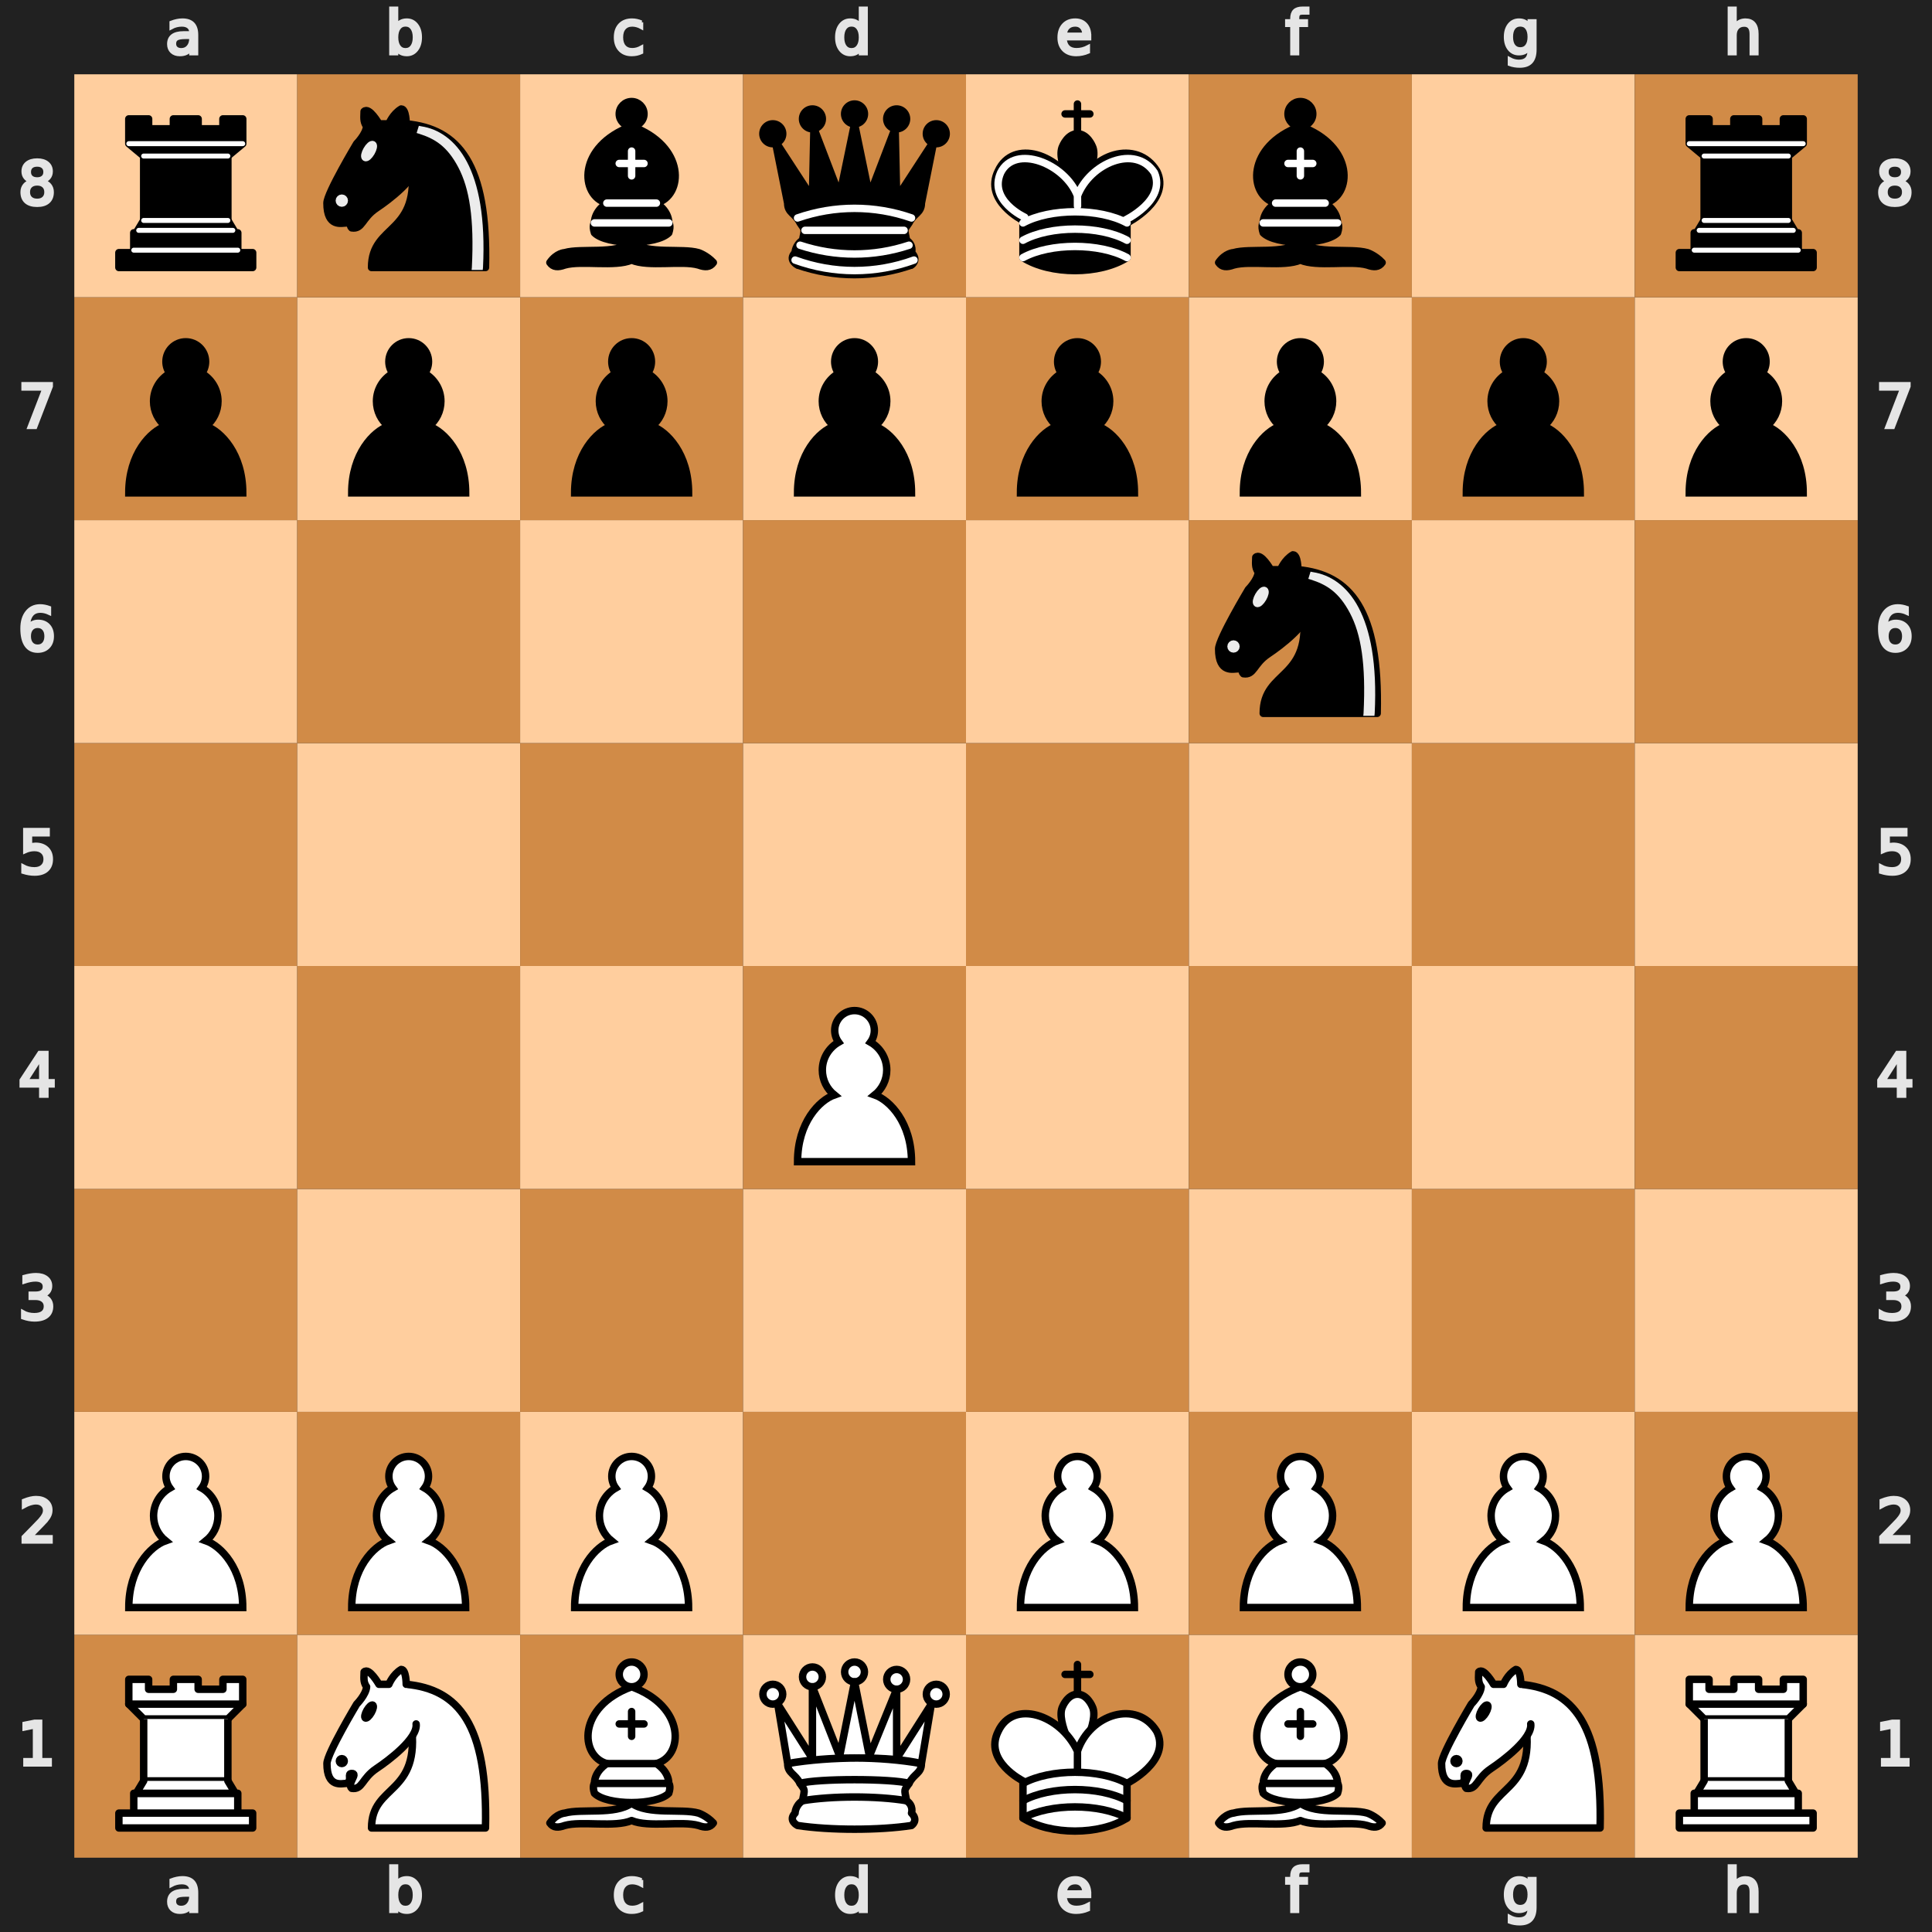
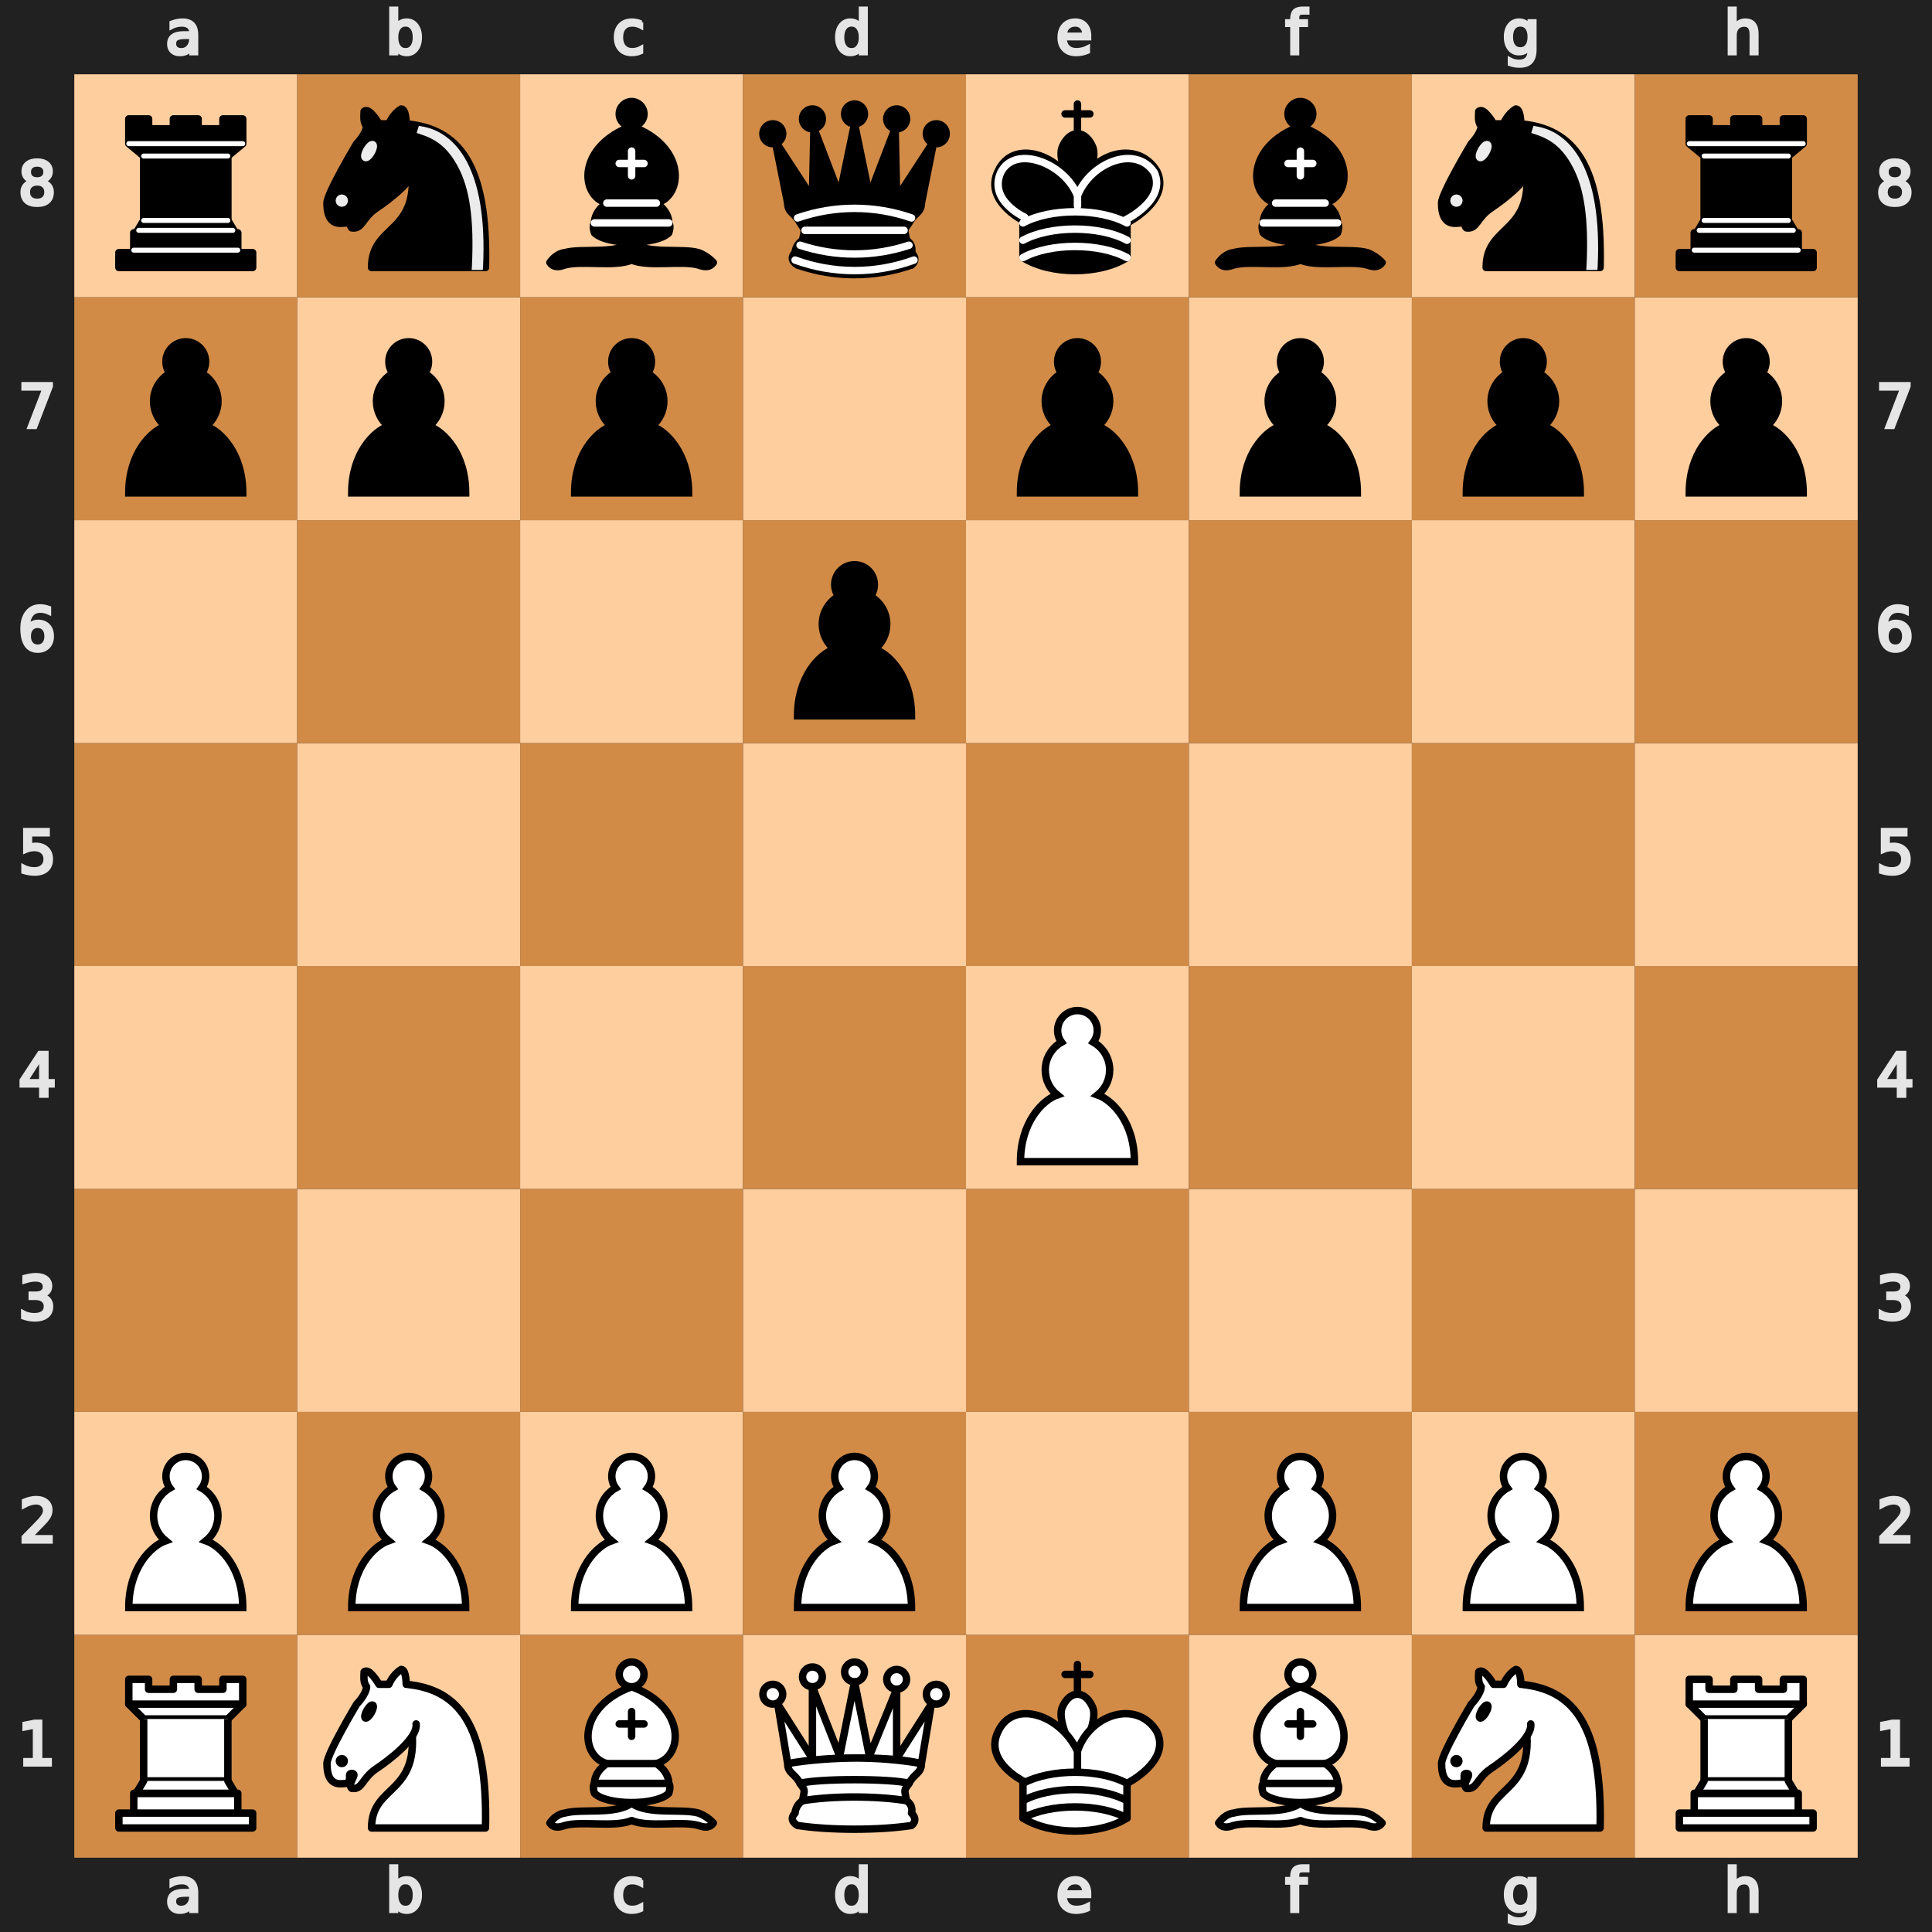
<svg xmlns="http://www.w3.org/2000/svg" xmlns:xlink="http://www.w3.org/1999/xlink" version="1.2" baseProfile="tiny" viewBox="0 0 390 390">
  <defs>
    <g id="white-pawn" class="white pawn">
      <path d="M22.5 9c-2.21 0-4 1.79-4 4 0 .89.29 1.71.78 2.38C17.33 16.5 16 18.59 16 21c0 2.03.94 3.84 2.41 5.03-3 1.06-7.41 5.55-7.41 13.47h23c0-7.92-4.41-12.41-7.41-13.47 1.47-1.19 2.41-3 2.41-5.03 0-2.41-1.33-4.5-3.28-5.62.49-.67.78-1.49.78-2.38 0-2.21-1.79-4-4-4z" fill="#fff" stroke="#000" stroke-width="1.5" stroke-linecap="round" />
    </g>
    <g id="white-knight" class="white knight" fill="none" fill-rule="evenodd" stroke="#000" stroke-width="1.5" stroke-linecap="round" stroke-linejoin="round">
      <path d="M 22,10 C 32.5,11 38.5,18 38,39 L 15,39 C 15,30 25,32.5 23,18" style="fill:#ffffff; stroke:#000000;" />
      <path d="M 24,18 C 24.38,20.91 18.45,25.37 16,27 C 13,29 13.18,31.34 11,31 C 9.958,30.06 12.41,27.96 11,28 C 10,28 11.19,29.23 10,30 C 9,30 5.997,31 6,26 C 6,24 12,14 12,14 C 12,14 13.89,12.1 14,10.5 C 13.27,9.506 13.5,8.5 13.5,7.5 C 14.5,6.5 16.5,10 16.5,10 L 18.5,10 C 18.5,10 19.28,8.008 21,7 C 22,7 22,10 22,10" style="fill:#ffffff; stroke:#000000;" />
      <path d="M 9.5 25.5 A 0.5 0.5 0 1 1 8.5,25.5 A 0.5 0.5 0 1 1 9.5 25.5 z" style="fill:#000000; stroke:#000000;" />
      <path d="M 15 15.5 A 0.5 1.5 0 1 1 14,15.5 A 0.5 1.5 0 1 1 15 15.5 z" transform="matrix(0.866,0.5,-0.5,0.866,9.693,-5.173)" style="fill:#000000; stroke:#000000;" />
    </g>
    <g id="white-bishop" class="white bishop" fill="none" fill-rule="evenodd" stroke="#000" stroke-width="1.5" stroke-linecap="round" stroke-linejoin="round">
      <g fill="#fff" stroke-linecap="butt">
        <path d="M9 36c3.39-.97 10.11.43 13.5-2 3.39 2.43 10.11 1.03 13.5 2 0 0 1.65.54 3 2-.68.97-1.65.99-3 .5-3.39-.97-10.11.46-13.5-1-3.39 1.46-10.11.03-13.5 1-1.354.49-2.323.47-3-.5 1.354-1.94 3-2 3-2zM15 32c2.5 2.5 12.5 2.5 15 0 .5-1.5 0-2 0-2 0-2.5-2.5-4-2.5-4 5.5-1.5 6-11.5-5-15.5-11 4-10.5 14-5 15.5 0 0-2.5 1.5-2.5 4 0 0-.5.5 0 2zM25 8a2.5 2.5 0 1 1-5 0 2.5 2.5 0 1 1 5 0z" />
      </g>
      <path d="M17.5 26h10M15 30h15m-7.5-14.5v5M20 18h5" stroke-linejoin="miter" />
    </g>
    <g id="white-rook" class="white rook" fill="#fff" fill-rule="evenodd" stroke="#000" stroke-width="1.5" stroke-linecap="round" stroke-linejoin="round">
      <path d="M9 39h27v-3H9v3zM12 36v-4h21v4H12zM11 14V9h4v2h5V9h5v2h5V9h4v5" stroke-linecap="butt" />
      <path d="M34 14l-3 3H14l-3-3" />
      <path d="M31 17v12.5H14V17" stroke-linecap="butt" stroke-linejoin="miter" />
      <path d="M31 29.5l1.5 2.5h-20l1.5-2.5" />
      <path d="M11 14h23" fill="none" stroke-linejoin="miter" />
    </g>
    <g id="white-queen" class="white queen" fill="#fff" fill-rule="evenodd" stroke="#000" stroke-width="1.5" stroke-linecap="round" stroke-linejoin="round">
      <path d="M8 12a2 2 0 1 1-4 0 2 2 0 1 1 4 0zM24.5 7.5a2 2 0 1 1-4 0 2 2 0 1 1 4 0zM41 12a2 2 0 1 1-4 0 2 2 0 1 1 4 0zM16 8.5a2 2 0 1 1-4 0 2 2 0 1 1 4 0zM33 9a2 2 0 1 1-4 0 2 2 0 1 1 4 0z" />
      <path d="M9 26c8.5-1.5 21-1.5 27 0l2-12-7 11V11l-5.5 13.5-3-15-3 15-5.5-14V25L7 14l2 12zM9 26c0 2 1.5 2 2.5 4 1 1.5 1 1 .5 3.5-1.5 1-1.5 2.5-1.5 2.5-1.5 1.5.5 2.5.5 2.5 6.5 1 16.5 1 23 0 0 0 1.5-1 0-2.5 0 0 .5-1.5-1-2.5-.5-2.5-.5-2 .5-3.5 1-2 2.5-2 2.5-4-8.5-1.5-18.5-1.5-27 0z" stroke-linecap="butt" />
      <path d="M11.5 30c3.5-1 18.5-1 22 0M12 33.5c6-1 15-1 21 0" fill="none" />
    </g>
    <g id="white-king" class="white king" fill="none" fill-rule="evenodd" stroke="#000" stroke-width="1.5" stroke-linecap="round" stroke-linejoin="round">
      <path d="M22.5 11.63V6M20 8h5" stroke-linejoin="miter" />
      <path d="M22.5 25s4.5-7.5 3-10.5c0 0-1-2.5-3-2.5s-3 2.5-3 2.5c-1.5 3 3 10.5 3 10.5" fill="#fff" stroke-linecap="butt" stroke-linejoin="miter" />
      <path d="M11.5 37c5.5 3.5 15.5 3.5 21 0v-7s9-4.5 6-10.5c-4-6.5-13.5-3.5-16 4V27v-3.5c-3.5-7.5-13-10.5-16-4-3 6 5 10 5 10V37z" fill="#fff" />
      <path d="M11.5 30c5.5-3 15.5-3 21 0m-21 3.5c5.5-3 15.5-3 21 0m-21 3.5c5.5-3 15.5-3 21 0" />
    </g>
    <g id="black-pawn" class="black pawn">
      <path d="M22.5 9c-2.21 0-4 1.79-4 4 0 .89.29 1.71.78 2.38C17.33 16.5 16 18.59 16 21c0 2.03.94 3.84 2.41 5.03-3 1.06-7.41 5.55-7.41 13.47h23c0-7.92-4.41-12.41-7.41-13.47 1.47-1.19 2.41-3 2.41-5.03 0-2.41-1.33-4.5-3.28-5.62.49-.67.78-1.49.78-2.38 0-2.21-1.79-4-4-4z" fill="#000" stroke="#000" stroke-width="1.5" stroke-linecap="round" />
    </g>
    <g id="black-knight" class="black knight" fill="none" fill-rule="evenodd" stroke="#000" stroke-width="1.5" stroke-linecap="round" stroke-linejoin="round">
      <path d="M 22,10 C 32.5,11 38.5,18 38,39 L 15,39 C 15,30 25,32.5 23,18" style="fill:#000000; stroke:#000000;" />
      <path d="M 24,18 C 24.38,20.91 18.45,25.37 16,27 C 13,29 13.18,31.34 11,31 C 9.958,30.06 12.41,27.96 11,28 C 10,28 11.19,29.23 10,30 C 9,30 5.997,31 6,26 C 6,24 12,14 12,14 C 12,14 13.89,12.1 14,10.5 C 13.27,9.506 13.5,8.5 13.5,7.5 C 14.5,6.5 16.5,10 16.5,10 L 18.5,10 C 18.5,10 19.28,8.008 21,7 C 22,7 22,10 22,10" style="fill:#000000; stroke:#000000;" />
      <path d="M 9.5 25.5 A 0.5 0.5 0 1 1 8.5,25.5 A 0.5 0.5 0 1 1 9.5 25.5 z" style="fill:#ececec; stroke:#ececec;" />
      <path d="M 15 15.5 A 0.5 1.5 0 1 1 14,15.5 A 0.5 1.5 0 1 1 15 15.5 z" transform="matrix(0.866,0.5,-0.5,0.866,9.693,-5.173)" style="fill:#ececec; stroke:#ececec;" />
      <path d="M 24.55,10.4 L 24.1,11.85 L 24.6,12 C 27.75,13 30.25,14.49 32.5,18.75 C 34.75,23.01 35.75,29.06 35.25,39 L 35.2,39.5 L 37.45,39.5 L 37.5,39 C 38,28.94 36.62,22.15 34.25,17.66 C 31.88,13.17 28.46,11.02 25.06,10.5 L 24.55,10.4 z " style="fill:#ececec; stroke:none;" />
    </g>
    <g id="black-bishop" class="black bishop" fill="none" fill-rule="evenodd" stroke="#000" stroke-width="1.5" stroke-linecap="round" stroke-linejoin="round">
      <path d="M9 36c3.39-.97 10.11.43 13.5-2 3.39 2.43 10.11 1.03 13.5 2 0 0 1.65.54 3 2-.68.97-1.65.99-3 .5-3.39-.97-10.11.46-13.5-1-3.39 1.46-10.11.03-13.5 1-1.354.49-2.323.47-3-.5 1.354-1.94 3-2 3-2zm6-4c2.5 2.5 12.5 2.5 15 0 .5-1.5 0-2 0-2 0-2.5-2.5-4-2.5-4 5.5-1.5 6-11.5-5-15.5-11 4-10.5 14-5 15.5 0 0-2.5 1.5-2.5 4 0 0-.5.5 0 2zM25 8a2.5 2.5 0 1 1-5 0 2.5 2.5 0 1 1 5 0z" fill="#000" stroke-linecap="butt" />
      <path d="M17.5 26h10M15 30h15m-7.5-14.5v5M20 18h5" stroke="#fff" stroke-linejoin="miter" />
    </g>
    <g id="black-rook" class="black rook" fill="#000" fill-rule="evenodd" stroke="#000" stroke-width="1.5" stroke-linecap="round" stroke-linejoin="round">
      <path d="M9 39h27v-3H9v3zM12.5 32l1.5-2.5h17l1.5 2.5h-20zM12 36v-4h21v4H12z" stroke-linecap="butt" />
      <path d="M14 29.5v-13h17v13H14z" stroke-linecap="butt" stroke-linejoin="miter" />
      <path d="M14 16.5L11 14h23l-3 2.5H14zM11 14V9h4v2h5V9h5v2h5V9h4v5H11z" stroke-linecap="butt" />
      <path d="M12 35.5h21M13 31.5h19M14 29.5h17M14 16.5h17M11 14h23" fill="none" stroke="#fff" stroke-width="1" stroke-linejoin="miter" />
    </g>
    <g id="black-queen" class="black queen" fill="#000" fill-rule="evenodd" stroke="#000" stroke-width="1.5" stroke-linecap="round" stroke-linejoin="round">
      <g fill="#000" stroke="none">
        <circle cx="6" cy="12" r="2.75" />
        <circle cx="14" cy="9" r="2.75" />
        <circle cx="22.5" cy="8" r="2.75" />
        <circle cx="31" cy="9" r="2.75" />
        <circle cx="39" cy="12" r="2.75" />
      </g>
      <path d="M9 26c8.5-1.5 21-1.5 27 0l2.5-12.5L31 25l-.3-14.1-5.2 13.6-3-14.5-3 14.5-5.2-13.6L14 25 6.5 13.5 9 26zM9 26c0 2 1.5 2 2.5 4 1 1.5 1 1 .5 3.5-1.5 1-1.5 2.5-1.5 2.5-1.5 1.5.5 2.5.5 2.5 6.5 1 16.5 1 23 0 0 0 1.5-1 0-2.5 0 0 .5-1.5-1-2.5-.5-2.5-.5-2 .5-3.5 1-2 2.5-2 2.5-4-8.5-1.5-18.5-1.5-27 0z" stroke-linecap="butt" />
      <path d="M11 38.5a35 35 1 0 0 23 0" fill="none" stroke-linecap="butt" />
      <path d="M11 29a35 35 1 0 1 23 0M12.5 31.5h20M11.5 34.5a35 35 1 0 0 22 0M10.5 37.5a35 35 1 0 0 24 0" fill="none" stroke="#fff" />
    </g>
    <g id="black-king" class="black king" fill="none" fill-rule="evenodd" stroke="#000" stroke-width="1.5" stroke-linecap="round" stroke-linejoin="round">
      <path d="M22.5 11.63V6" stroke-linejoin="miter" />
      <path d="M22.5 25s4.5-7.5 3-10.5c0 0-1-2.5-3-2.5s-3 2.5-3 2.5c-1.5 3 3 10.5 3 10.5" fill="#000" stroke-linecap="butt" stroke-linejoin="miter" />
      <path d="M11.5 37c5.5 3.5 15.5 3.5 21 0v-7s9-4.5 6-10.5c-4-6.5-13.5-3.5-16 4V27v-3.5c-3.5-7.5-13-10.5-16-4-3 6 5 10 5 10V37z" fill="#000" />
      <path d="M20 8h5" stroke-linejoin="miter" />
      <path d="M32 29.5s8.5-4 6.03-9.65C34.15 14 25 18 22.5 24.5l.01 2.1-.01-2.1C20 18 9.906 14 6.997 19.85c-2.497 5.65 4.853 9 4.853 9M11.5 30c5.5-3 15.5-3 21 0m-21 3.5c5.5-3 15.5-3 21 0m-21 3.5c5.5-3 15.5-3 21 0" stroke="#fff" />
    </g>
  </defs>
  <rect x="0" y="0" width="390" height="390" fill="#212121" />
  <g transform="translate(20, 0) scale(0.75, 0.75)" fill="#e5e5e5" stroke="#e5e5e5">
    <path d="M23.328 10.016q-1.742 0-2.414.398-.672.398-.672 1.36 0 .765.5 1.218.508.445 1.375.445 1.196 0 1.914-.843.727-.852.727-2.258v-.32zm2.867-.594v4.992h-1.437v-1.328q-.492.797-1.227 1.18-.734.375-1.797.375-1.343 0-2.14-.75-.79-.758-.79-2.024 0-1.476.985-2.226.992-.75 2.953-.75h2.016V8.75q0-.992-.656-1.531-.649-.547-1.829-.547-.75 0-1.46.18-.711.18-1.368.539V6.062q.79-.304 1.532-.453.742-.156 1.445-.156 1.898 0 2.836.984.937.985.937 2.985z" />
  </g>
  <g transform="translate(20, 375) scale(0.75, 0.75)" fill="#e5e5e5" stroke="#e5e5e5">
    <path d="M23.328 10.016q-1.742 0-2.414.398-.672.398-.672 1.36 0 .765.5 1.218.508.445 1.375.445 1.196 0 1.914-.843.727-.852.727-2.258v-.32zm2.867-.594v4.992h-1.437v-1.328q-.492.797-1.227 1.18-.734.375-1.797.375-1.343 0-2.14-.75-.79-.758-.79-2.024 0-1.476.985-2.226.992-.75 2.953-.75h2.016V8.75q0-.992-.656-1.531-.649-.547-1.829-.547-.75 0-1.46.18-.711.18-1.368.539V6.062q.79-.304 1.532-.453.742-.156 1.445-.156 1.898 0 2.836.984.937.985.937 2.985z" />
  </g>
  <g transform="translate(65, 0) scale(0.75, 0.75)" fill="#e5e5e5" stroke="#e5e5e5">
    <path d="M24.922 10.047q0-1.586-.656-2.485-.649-.906-1.79-.906-1.14 0-1.796.906-.649.899-.649 2.485 0 1.586.649 2.492.656.898 1.797.898 1.14 0 1.789-.898.656-.906.656-2.492zm-4.89-3.055q.452-.781 1.14-1.156.695-.383 1.656-.383 1.594 0 2.586 1.266 1 1.265 1 3.328 0 2.062-1 3.328-.992 1.266-2.586 1.266-.96 0-1.656-.375-.688-.383-1.14-1.164v1.312h-1.446V2.258h1.445z" />
  </g>
  <g transform="translate(65, 375) scale(0.75, 0.75)" fill="#e5e5e5" stroke="#e5e5e5">
    <path d="M24.922 10.047q0-1.586-.656-2.485-.649-.906-1.79-.906-1.14 0-1.796.906-.649.899-.649 2.485 0 1.586.649 2.492.656.898 1.797.898 1.14 0 1.789-.898.656-.906.656-2.492zm-4.89-3.055q.452-.781 1.14-1.156.695-.383 1.656-.383 1.594 0 2.586 1.266 1 1.265 1 3.328 0 2.062-1 3.328-.992 1.266-2.586 1.266-.96 0-1.656-.375-.688-.383-1.14-1.164v1.312h-1.446V2.258h1.445z" />
  </g>
  <g transform="translate(110, 0) scale(0.75, 0.75)" fill="#e5e5e5" stroke="#e5e5e5">
    <path d="M25.96 6v1.344q-.608-.336-1.226-.5-.609-.172-1.234-.172-1.398 0-2.172.89-.773.883-.773 2.485 0 1.601.773 2.492.774.883 2.172.883.625 0 1.234-.164.618-.172 1.227-.508v1.328q-.602.281-1.25.422-.64.14-1.367.14-1.977 0-3.14-1.242-1.165-1.242-1.165-3.351 0-2.14 1.172-3.367 1.18-1.227 3.227-1.227.664 0 1.296.14.633.134 1.227.407z" />
  </g>
  <g transform="translate(110, 375) scale(0.75, 0.75)" fill="#e5e5e5" stroke="#e5e5e5">
    <path d="M25.96 6v1.344q-.608-.336-1.226-.5-.609-.172-1.234-.172-1.398 0-2.172.89-.773.883-.773 2.485 0 1.601.773 2.492.774.883 2.172.883.625 0 1.234-.164.618-.172 1.227-.508v1.328q-.602.281-1.25.422-.64.14-1.367.14-1.977 0-3.14-1.242-1.165-1.242-1.165-3.351 0-2.14 1.172-3.367 1.18-1.227 3.227-1.227.664 0 1.296.14.633.134 1.227.407z" />
  </g>
  <g transform="translate(155, 0) scale(0.75, 0.75)" fill="#e5e5e5" stroke="#e5e5e5">
    <path d="M24.973 6.992V2.258h1.437v12.156h-1.437v-1.312q-.453.78-1.149 1.164-.687.375-1.656.375-1.586 0-2.586-1.266-.992-1.266-.992-3.328 0-2.063.992-3.328 1-1.266 2.586-1.266.969 0 1.656.383.696.375 1.149 1.156zm-4.899 3.055q0 1.586.649 2.492.656.898 1.797.898 1.14 0 1.796-.898.657-.906.657-2.492 0-1.586-.657-2.485-.656-.906-1.796-.906-1.141 0-1.797.906-.649.899-.649 2.485z" />
  </g>
  <g transform="translate(155, 375) scale(0.75, 0.75)" fill="#e5e5e5" stroke="#e5e5e5">
    <path d="M24.973 6.992V2.258h1.437v12.156h-1.437v-1.312q-.453.78-1.149 1.164-.687.375-1.656.375-1.586 0-2.586-1.266-.992-1.266-.992-3.328 0-2.063.992-3.328 1-1.266 2.586-1.266.969 0 1.656.383.696.375 1.149 1.156zm-4.899 3.055q0 1.586.649 2.492.656.898 1.797.898 1.14 0 1.796-.898.657-.906.657-2.492 0-1.586-.657-2.485-.656-.906-1.796-.906-1.141 0-1.797.906-.649.899-.649 2.485z" />
  </g>
  <g transform="translate(200, 0) scale(0.75, 0.75)" fill="#e5e5e5" stroke="#e5e5e5">
    <path d="M26.555 9.68v.703h-6.61q.094 1.484.89 2.265.806.774 2.235.774.828 0 1.602-.203.781-.203 1.547-.61v1.36q-.774.328-1.586.5-.813.172-1.649.172-2.093 0-3.32-1.22-1.219-1.218-1.219-3.296 0-2.148 1.157-3.406 1.164-1.266 3.132-1.266 1.766 0 2.79 1.14 1.03 1.134 1.03 3.087zm-1.438-.422q-.015-1.18-.664-1.883-.64-.703-1.703-.703-1.203 0-1.93.68-.718.68-.828 1.914z" />
  </g>
  <g transform="translate(200, 375) scale(0.75, 0.75)" fill="#e5e5e5" stroke="#e5e5e5">
    <path d="M26.555 9.68v.703h-6.61q.094 1.484.89 2.265.806.774 2.235.774.828 0 1.602-.203.781-.203 1.547-.61v1.36q-.774.328-1.586.5-.813.172-1.649.172-2.093 0-3.32-1.22-1.219-1.218-1.219-3.296 0-2.148 1.157-3.406 1.164-1.266 3.132-1.266 1.766 0 2.79 1.14 1.03 1.134 1.03 3.087zm-1.438-.422q-.015-1.18-.664-1.883-.64-.703-1.703-.703-1.203 0-1.93.68-.718.68-.828 1.914z" />
  </g>
  <g transform="translate(245, 0) scale(0.75, 0.75)" fill="#e5e5e5" stroke="#e5e5e5">
    <path d="M25.285 2.258v1.195H23.91q-.773 0-1.078.313-.297.312-.297 1.125v.773h2.367v1.117h-2.367v7.633H21.09V6.781h-1.375V5.664h1.375v-.61q0-1.46.68-2.124.68-.672 2.156-.672z" />
  </g>
  <g transform="translate(245, 375) scale(0.75, 0.75)" fill="#e5e5e5" stroke="#e5e5e5">
    <path d="M25.285 2.258v1.195H23.91q-.773 0-1.078.313-.297.312-.297 1.125v.773h2.367v1.117h-2.367v7.633H21.09V6.781h-1.375V5.664h1.375v-.61q0-1.46.68-2.124.68-.672 2.156-.672z" />
  </g>
  <g transform="translate(290, 0) scale(0.75, 0.75)" fill="#e5e5e5" stroke="#e5e5e5">
    <path d="M24.973 9.937q0-1.562-.649-2.421-.64-.86-1.804-.86-1.157 0-1.805.86-.64.859-.64 2.421 0 1.555.64 2.415.648.859 1.805.859 1.164 0 1.804-.86.649-.859.649-2.414zm1.437 3.391q0 2.234-.992 3.32-.992 1.094-3.04 1.094-.757 0-1.429-.117-.672-.11-1.304-.344v-1.398q.632.344 1.25.508.617.164 1.257.164 1.414 0 2.118-.743.703-.734.703-2.226v-.711q-.446.773-1.141 1.156-.695.383-1.664.383-1.61 0-2.594-1.227-.984-1.226-.984-3.25 0-2.03.984-3.257.985-1.227 2.594-1.227.969 0 1.664.383t1.14 1.156V5.664h1.438z" />
  </g>
  <g transform="translate(290, 375) scale(0.75, 0.75)" fill="#e5e5e5" stroke="#e5e5e5">
    <path d="M24.973 9.937q0-1.562-.649-2.421-.64-.86-1.804-.86-1.157 0-1.805.86-.64.859-.64 2.421 0 1.555.64 2.415.648.859 1.805.859 1.164 0 1.804-.86.649-.859.649-2.414zm1.437 3.391q0 2.234-.992 3.32-.992 1.094-3.04 1.094-.757 0-1.429-.117-.672-.11-1.304-.344v-1.398q.632.344 1.25.508.617.164 1.257.164 1.414 0 2.118-.743.703-.734.703-2.226v-.711q-.446.773-1.141 1.156-.695.383-1.664.383-1.61 0-2.594-1.227-.984-1.226-.984-3.25 0-2.03.984-3.257.985-1.227 2.594-1.227.969 0 1.664.383t1.14 1.156V5.664h1.438z" />
  </g>
  <g transform="translate(335, 0) scale(0.75, 0.75)" fill="#e5e5e5" stroke="#e5e5e5">
    <path d="M26.164 9.133v5.281h-1.437V9.18q0-1.243-.485-1.86-.484-.617-1.453-.617-1.164 0-1.836.742-.672.742-.672 2.024v4.945h-1.445V2.258h1.445v4.765q.516-.789 1.211-1.18.703-.39 1.617-.39 1.508 0 2.282.938.773.93.773 2.742z" />
  </g>
  <g transform="translate(335, 375) scale(0.75, 0.75)" fill="#e5e5e5" stroke="#e5e5e5">
    <path d="M26.164 9.133v5.281h-1.437V9.18q0-1.243-.485-1.86-.484-.617-1.453-.617-1.164 0-1.836.742-.672.742-.672 2.024v4.945h-1.445V2.258h1.445v4.765q.516-.789 1.211-1.18.703-.39 1.617-.39 1.508 0 2.282.938.773.93.773 2.742z" />
  </g>
  <g transform="translate(0, 335) scale(0.75, 0.75)" fill="#e5e5e5" stroke="#e5e5e5">
    <path d="M6.754 26.996h2.578v-8.898l-2.805.562v-1.437l2.79-.563h1.578v10.336h2.578v1.328h-6.72z" />
  </g>
  <g transform="translate(375, 335) scale(0.75, 0.75)" fill="#e5e5e5" stroke="#e5e5e5">
    <path d="M6.754 26.996h2.578v-8.898l-2.805.562v-1.437l2.79-.563h1.578v10.336h2.578v1.328h-6.72z" />
  </g>
  <g transform="translate(0, 290) scale(0.75, 0.75)" fill="#e5e5e5" stroke="#e5e5e5">
    <path d="M8.195 26.996h5.508v1.328H6.297v-1.328q.898-.93 2.445-2.492 1.555-1.57 1.953-2.024.758-.851 1.055-1.437.305-.594.305-1.164 0-.93-.657-1.516-.648-.586-1.695-.586-.742 0-1.57.258-.82.258-1.758.781v-1.593q.953-.383 1.781-.578.828-.196 1.516-.196 1.812 0 2.89.906 1.079.907 1.079 2.422 0 .72-.274 1.368-.265.64-.976 1.515-.196.227-1.243 1.313-1.046 1.078-2.953 3.023z" />
  </g>
  <g transform="translate(375, 290) scale(0.75, 0.75)" fill="#e5e5e5" stroke="#e5e5e5">
    <path d="M8.195 26.996h5.508v1.328H6.297v-1.328q.898-.93 2.445-2.492 1.555-1.57 1.953-2.024.758-.851 1.055-1.437.305-.594.305-1.164 0-.93-.657-1.516-.648-.586-1.695-.586-.742 0-1.57.258-.82.258-1.758.781v-1.593q.953-.383 1.781-.578.828-.196 1.516-.196 1.812 0 2.89.906 1.079.907 1.079 2.422 0 .72-.274 1.368-.265.64-.976 1.515-.196.227-1.243 1.313-1.046 1.078-2.953 3.023z" />
  </g>
  <g transform="translate(0, 245) scale(0.75, 0.75)" fill="#e5e5e5" stroke="#e5e5e5">
    <path d="M11.434 22.035q1.132.242 1.765 1.008.64.766.64 1.89 0 1.727-1.187 2.672-1.187.946-3.375.946-.734 0-1.515-.149-.774-.14-1.602-.43V26.45q.656.383 1.438.578.78.196 1.632.196 1.485 0 2.258-.586.782-.586.782-1.703 0-1.032-.727-1.61-.719-.586-2.008-.586h-1.36v-1.297h1.423q1.164 0 1.78-.46.618-.47.618-1.344 0-.899-.64-1.375-.633-.485-1.82-.485-.65 0-1.391.141-.743.14-1.633.437V16.95q.898-.25 1.68-.375.788-.125 1.484-.125 1.797 0 2.844.82 1.046.813 1.046 2.204 0 .968-.554 1.64-.555.664-1.578.922z" />
  </g>
  <g transform="translate(375, 245) scale(0.75, 0.75)" fill="#e5e5e5" stroke="#e5e5e5">
    <path d="M11.434 22.035q1.132.242 1.765 1.008.64.766.64 1.89 0 1.727-1.187 2.672-1.187.946-3.375.946-.734 0-1.515-.149-.774-.14-1.602-.43V26.45q.656.383 1.438.578.78.196 1.632.196 1.485 0 2.258-.586.782-.586.782-1.703 0-1.032-.727-1.61-.719-.586-2.008-.586h-1.36v-1.297h1.423q1.164 0 1.78-.46.618-.47.618-1.344 0-.899-.64-1.375-.633-.485-1.82-.485-.65 0-1.391.141-.743.14-1.633.437V16.95q.898-.25 1.68-.375.788-.125 1.484-.125 1.797 0 2.844.82 1.046.813 1.046 2.204 0 .968-.554 1.64-.555.664-1.578.922z" />
  </g>
  <g transform="translate(0, 200) scale(0.75, 0.75)" fill="#e5e5e5" stroke="#e5e5e5">
    <path d="M11.016 18.035L7.03 24.262h3.985zm-.414-1.375h1.984v7.602h1.664v1.312h-1.664v2.75h-1.57v-2.75H5.75v-1.523z" />
  </g>
  <g transform="translate(375, 200) scale(0.75, 0.75)" fill="#e5e5e5" stroke="#e5e5e5">
    <path d="M11.016 18.035L7.03 24.262h3.985zm-.414-1.375h1.984v7.602h1.664v1.312h-1.664v2.75h-1.57v-2.75H5.75v-1.523z" />
  </g>
  <g transform="translate(0, 155) scale(0.75, 0.75)" fill="#e5e5e5" stroke="#e5e5e5">
    <path d="M6.719 16.66h6.195v1.328h-4.75v2.86q.344-.118.688-.172.343-.063.687-.063 1.953 0 3.094 1.07 1.14 1.07 1.14 2.899 0 1.883-1.171 2.93-1.172 1.039-3.305 1.039-.735 0-1.5-.125-.758-.125-1.57-.375v-1.586q.703.383 1.453.57.75.188 1.586.188 1.351 0 2.14-.711.79-.711.79-1.93 0-1.219-.79-1.93-.789-.71-2.14-.71-.633 0-1.266.14-.625.14-1.281.438z" />
  </g>
  <g transform="translate(375, 155) scale(0.75, 0.75)" fill="#e5e5e5" stroke="#e5e5e5">
    <path d="M6.719 16.66h6.195v1.328h-4.75v2.86q.344-.118.688-.172.343-.063.687-.063 1.953 0 3.094 1.07 1.14 1.07 1.14 2.899 0 1.883-1.171 2.93-1.172 1.039-3.305 1.039-.735 0-1.5-.125-.758-.125-1.57-.375v-1.586q.703.383 1.453.57.75.188 1.586.188 1.351 0 2.14-.711.79-.711.79-1.93 0-1.219-.79-1.93-.789-.71-2.14-.71-.633 0-1.266.14-.625.14-1.281.438z" />
  </g>
  <g transform="translate(0, 110) scale(0.75, 0.75)" fill="#e5e5e5" stroke="#e5e5e5">
    <path d="M10.137 21.863q-1.063 0-1.688.727-.617.726-.617 1.992 0 1.258.617 1.992.625.727 1.688.727 1.062 0 1.68-.727.624-.734.624-1.992 0-1.266-.625-1.992-.617-.727-1.68-.727zm3.133-4.945v1.437q-.594-.28-1.204-.43-.601-.148-1.195-.148-1.562 0-2.39 1.055-.82 1.055-.938 3.188.46-.68 1.156-1.04.696-.367 1.531-.367 1.758 0 2.774 1.07 1.023 1.063 1.023 2.899 0 1.797-1.062 2.883-1.063 1.086-2.828 1.086-2.024 0-3.094-1.547-1.07-1.555-1.07-4.5 0-2.766 1.312-4.406 1.313-1.649 3.524-1.649.593 0 1.195.117.61.118 1.266.352z" />
  </g>
  <g transform="translate(375, 110) scale(0.75, 0.75)" fill="#e5e5e5" stroke="#e5e5e5">
    <path d="M10.137 21.863q-1.063 0-1.688.727-.617.726-.617 1.992 0 1.258.617 1.992.625.727 1.688.727 1.062 0 1.68-.727.624-.734.624-1.992 0-1.266-.625-1.992-.617-.727-1.68-.727zm3.133-4.945v1.437q-.594-.28-1.204-.43-.601-.148-1.195-.148-1.562 0-2.39 1.055-.82 1.055-.938 3.188.46-.68 1.156-1.04.696-.367 1.531-.367 1.758 0 2.774 1.07 1.023 1.063 1.023 2.899 0 1.797-1.062 2.883-1.063 1.086-2.828 1.086-2.024 0-3.094-1.547-1.07-1.555-1.07-4.5 0-2.766 1.312-4.406 1.313-1.649 3.524-1.649.593 0 1.195.117.61.118 1.266.352z" />
  </g>
  <g transform="translate(0, 65) scale(0.75, 0.75)" fill="#e5e5e5" stroke="#e5e5e5">
    <path d="M6.25 16.66h7.5v.672L9.516 28.324H7.867l3.985-10.336H6.25z" />
  </g>
  <g transform="translate(375, 65) scale(0.75, 0.75)" fill="#e5e5e5" stroke="#e5e5e5">
    <path d="M6.25 16.66h7.5v.672L9.516 28.324H7.867l3.985-10.336H6.25z" />
  </g>
  <g transform="translate(0, 20) scale(0.75, 0.75)" fill="#e5e5e5" stroke="#e5e5e5">
    <path d="M10 22.785q-1.125 0-1.773.602-.641.601-.641 1.656t.64 1.656q.649.602 1.774.602t1.773-.602q.649-.61.649-1.656 0-1.055-.649-1.656-.64-.602-1.773-.602zm-1.578-.672q-1.016-.25-1.586-.945-.563-.695-.563-1.695 0-1.399.993-2.211 1-.813 2.734-.813 1.742 0 2.734.813.993.812.993 2.21 0 1-.57 1.696-.563.695-1.571.945 1.14.266 1.773 1.04.641.773.641 1.89 0 1.695-1.04 2.602-1.03.906-2.96.906t-2.969-.906Q6 26.738 6 25.043q0-1.117.64-1.89.641-.774 1.782-1.04zm-.578-2.492q0 .906.562 1.414.57.508 1.594.508 1.016 0 1.586-.508.578-.508.578-1.414 0-.906-.578-1.414-.57-.508-1.586-.508-1.023 0-1.594.508-.562.508-.562 1.414z" />
  </g>
  <g transform="translate(375, 20) scale(0.75, 0.75)" fill="#e5e5e5" stroke="#e5e5e5">
    <path d="M10 22.785q-1.125 0-1.773.602-.641.601-.641 1.656t.64 1.656q.649.602 1.774.602t1.773-.602q.649-.61.649-1.656 0-1.055-.649-1.656-.64-.602-1.773-.602zm-1.578-.672q-1.016-.25-1.586-.945-.563-.695-.563-1.695 0-1.399.993-2.211 1-.813 2.734-.813 1.742 0 2.734.813.993.812.993 2.21 0 1-.57 1.696-.563.695-1.571.945 1.14.266 1.773 1.04.641.773.641 1.89 0 1.695-1.04 2.602-1.03.906-2.96.906t-2.969-.906Q6 26.738 6 25.043q0-1.117.64-1.89.641-.774 1.782-1.04zm-.578-2.492q0 .906.562 1.414.57.508 1.594.508 1.016 0 1.586-.508.578-.508.578-1.414 0-.906-.578-1.414-.57-.508-1.586-.508-1.023 0-1.594.508-.562.508-.562 1.414z" />
  </g>
  <rect x="15" y="330" width="45" height="45" class="square dark a1" stroke="none" fill="#d18b47" />
  <rect x="60" y="330" width="45" height="45" class="square light b1" stroke="none" fill="#ffce9e" />
  <rect x="105" y="330" width="45" height="45" class="square dark c1" stroke="none" fill="#d18b47" />
  <rect x="150" y="330" width="45" height="45" class="square light d1" stroke="none" fill="#ffce9e" />
  <rect x="195" y="330" width="45" height="45" class="square dark e1" stroke="none" fill="#d18b47" />
  <rect x="240" y="330" width="45" height="45" class="square light f1" stroke="none" fill="#ffce9e" />
  <rect x="285" y="330" width="45" height="45" class="square dark g1" stroke="none" fill="#d18b47" />
  <rect x="330" y="330" width="45" height="45" class="square light h1" stroke="none" fill="#ffce9e" />
  <rect x="15" y="285" width="45" height="45" class="square light a2" stroke="none" fill="#ffce9e" />
  <rect x="60" y="285" width="45" height="45" class="square dark b2" stroke="none" fill="#d18b47" />
  <rect x="105" y="285" width="45" height="45" class="square light c2" stroke="none" fill="#ffce9e" />
  <rect x="150" y="285" width="45" height="45" class="square dark d2" stroke="none" fill="#d18b47" />
  <rect x="195" y="285" width="45" height="45" class="square light e2" stroke="none" fill="#ffce9e" />
  <rect x="240" y="285" width="45" height="45" class="square dark f2" stroke="none" fill="#d18b47" />
  <rect x="285" y="285" width="45" height="45" class="square light g2" stroke="none" fill="#ffce9e" />
  <rect x="330" y="285" width="45" height="45" class="square dark h2" stroke="none" fill="#d18b47" />
  <rect x="15" y="240" width="45" height="45" class="square dark a3" stroke="none" fill="#d18b47" />
  <rect x="60" y="240" width="45" height="45" class="square light b3" stroke="none" fill="#ffce9e" />
  <rect x="105" y="240" width="45" height="45" class="square dark c3" stroke="none" fill="#d18b47" />
  <rect x="150" y="240" width="45" height="45" class="square light d3" stroke="none" fill="#ffce9e" />
  <rect x="195" y="240" width="45" height="45" class="square dark e3" stroke="none" fill="#d18b47" />
  <rect x="240" y="240" width="45" height="45" class="square light f3" stroke="none" fill="#ffce9e" />
  <rect x="285" y="240" width="45" height="45" class="square dark g3" stroke="none" fill="#d18b47" />
  <rect x="330" y="240" width="45" height="45" class="square light h3" stroke="none" fill="#ffce9e" />
  <rect x="15" y="195" width="45" height="45" class="square light a4" stroke="none" fill="#ffce9e" />
  <rect x="60" y="195" width="45" height="45" class="square dark b4" stroke="none" fill="#d18b47" />
  <rect x="105" y="195" width="45" height="45" class="square light c4" stroke="none" fill="#ffce9e" />
  <rect x="150" y="195" width="45" height="45" class="square dark d4" stroke="none" fill="#d18b47" />
  <rect x="195" y="195" width="45" height="45" class="square light e4" stroke="none" fill="#ffce9e" />
  <rect x="240" y="195" width="45" height="45" class="square dark f4" stroke="none" fill="#d18b47" />
  <rect x="285" y="195" width="45" height="45" class="square light g4" stroke="none" fill="#ffce9e" />
  <rect x="330" y="195" width="45" height="45" class="square dark h4" stroke="none" fill="#d18b47" />
  <rect x="15" y="150" width="45" height="45" class="square dark a5" stroke="none" fill="#d18b47" />
  <rect x="60" y="150" width="45" height="45" class="square light b5" stroke="none" fill="#ffce9e" />
  <rect x="105" y="150" width="45" height="45" class="square dark c5" stroke="none" fill="#d18b47" />
  <rect x="150" y="150" width="45" height="45" class="square light d5" stroke="none" fill="#ffce9e" />
  <rect x="195" y="150" width="45" height="45" class="square dark e5" stroke="none" fill="#d18b47" />
  <rect x="240" y="150" width="45" height="45" class="square light f5" stroke="none" fill="#ffce9e" />
  <rect x="285" y="150" width="45" height="45" class="square dark g5" stroke="none" fill="#d18b47" />
  <rect x="330" y="150" width="45" height="45" class="square light h5" stroke="none" fill="#ffce9e" />
  <rect x="15" y="105" width="45" height="45" class="square light a6" stroke="none" fill="#ffce9e" />
  <rect x="60" y="105" width="45" height="45" class="square dark b6" stroke="none" fill="#d18b47" />
  <rect x="105" y="105" width="45" height="45" class="square light c6" stroke="none" fill="#ffce9e" />
  <rect x="150" y="105" width="45" height="45" class="square dark d6" stroke="none" fill="#d18b47" />
  <rect x="195" y="105" width="45" height="45" class="square light e6" stroke="none" fill="#ffce9e" />
  <rect x="240" y="105" width="45" height="45" class="square dark f6" stroke="none" fill="#d18b47" />
  <rect x="285" y="105" width="45" height="45" class="square light g6" stroke="none" fill="#ffce9e" />
  <rect x="330" y="105" width="45" height="45" class="square dark h6" stroke="none" fill="#d18b47" />
  <rect x="15" y="60" width="45" height="45" class="square dark a7" stroke="none" fill="#d18b47" />
  <rect x="60" y="60" width="45" height="45" class="square light b7" stroke="none" fill="#ffce9e" />
  <rect x="105" y="60" width="45" height="45" class="square dark c7" stroke="none" fill="#d18b47" />
  <rect x="150" y="60" width="45" height="45" class="square light d7" stroke="none" fill="#ffce9e" />
  <rect x="195" y="60" width="45" height="45" class="square dark e7" stroke="none" fill="#d18b47" />
  <rect x="240" y="60" width="45" height="45" class="square light f7" stroke="none" fill="#ffce9e" />
  <rect x="285" y="60" width="45" height="45" class="square dark g7" stroke="none" fill="#d18b47" />
  <rect x="330" y="60" width="45" height="45" class="square light h7" stroke="none" fill="#ffce9e" />
  <rect x="15" y="15" width="45" height="45" class="square light a8" stroke="none" fill="#ffce9e" />
  <rect x="60" y="15" width="45" height="45" class="square dark b8" stroke="none" fill="#d18b47" />
  <rect x="105" y="15" width="45" height="45" class="square light c8" stroke="none" fill="#ffce9e" />
  <rect x="150" y="15" width="45" height="45" class="square dark d8" stroke="none" fill="#d18b47" />
  <rect x="195" y="15" width="45" height="45" class="square light e8" stroke="none" fill="#ffce9e" />
  <rect x="240" y="15" width="45" height="45" class="square dark f8" stroke="none" fill="#d18b47" />
  <rect x="285" y="15" width="45" height="45" class="square light g8" stroke="none" fill="#ffce9e" />
  <rect x="330" y="15" width="45" height="45" class="square dark h8" stroke="none" fill="#d18b47" />
  <use href="#white-rook" xlink:href="#white-rook" transform="translate(15, 330)" />
  <use href="#white-knight" xlink:href="#white-knight" transform="translate(60, 330)" />
  <use href="#white-bishop" xlink:href="#white-bishop" transform="translate(105, 330)" />
  <use href="#white-queen" xlink:href="#white-queen" transform="translate(150, 330)" />
  <use href="#white-king" xlink:href="#white-king" transform="translate(195, 330)" />
  <use href="#white-bishop" xlink:href="#white-bishop" transform="translate(240, 330)" />
  <use href="#white-knight" xlink:href="#white-knight" transform="translate(285, 330)" />
  <use href="#white-rook" xlink:href="#white-rook" transform="translate(330, 330)" />
  <use href="#white-pawn" xlink:href="#white-pawn" transform="translate(15, 285)" />
  <use href="#white-pawn" xlink:href="#white-pawn" transform="translate(60, 285)" />
  <use href="#white-pawn" xlink:href="#white-pawn" transform="translate(105, 285)" />
-   <use href="#white-pawn" xlink:href="#white-pawn" transform="translate(195, 285)" />
+   <use href="#white-pawn" xlink:href="#white-pawn" transform="translate(150, 285)" />
  <use href="#white-pawn" xlink:href="#white-pawn" transform="translate(240, 285)" />
  <use href="#white-pawn" xlink:href="#white-pawn" transform="translate(285, 285)" />
  <use href="#white-pawn" xlink:href="#white-pawn" transform="translate(330, 285)" />
-   <use href="#white-pawn" xlink:href="#white-pawn" transform="translate(150, 195)" />
-   <use href="#black-knight" xlink:href="#black-knight" transform="translate(240, 105)" />
+   <use href="#white-pawn" xlink:href="#white-pawn" transform="translate(195, 195)" />
+   <use href="#black-pawn" xlink:href="#black-pawn" transform="translate(150, 105)" />
  <use href="#black-pawn" xlink:href="#black-pawn" transform="translate(15, 60)" />
  <use href="#black-pawn" xlink:href="#black-pawn" transform="translate(60, 60)" />
  <use href="#black-pawn" xlink:href="#black-pawn" transform="translate(105, 60)" />
-   <use href="#black-pawn" xlink:href="#black-pawn" transform="translate(150, 60)" />
  <use href="#black-pawn" xlink:href="#black-pawn" transform="translate(195, 60)" />
  <use href="#black-pawn" xlink:href="#black-pawn" transform="translate(240, 60)" />
  <use href="#black-pawn" xlink:href="#black-pawn" transform="translate(285, 60)" />
  <use href="#black-pawn" xlink:href="#black-pawn" transform="translate(330, 60)" />
  <use href="#black-rook" xlink:href="#black-rook" transform="translate(15, 15)" />
  <use href="#black-knight" xlink:href="#black-knight" transform="translate(60, 15)" />
  <use href="#black-bishop" xlink:href="#black-bishop" transform="translate(105, 15)" />
  <use href="#black-queen" xlink:href="#black-queen" transform="translate(150, 15)" />
  <use href="#black-king" xlink:href="#black-king" transform="translate(195, 15)" />
  <use href="#black-bishop" xlink:href="#black-bishop" transform="translate(240, 15)" />
+   <use href="#black-knight" xlink:href="#black-knight" transform="translate(285, 15)" />
  <use href="#black-rook" xlink:href="#black-rook" transform="translate(330, 15)" />
</svg>
